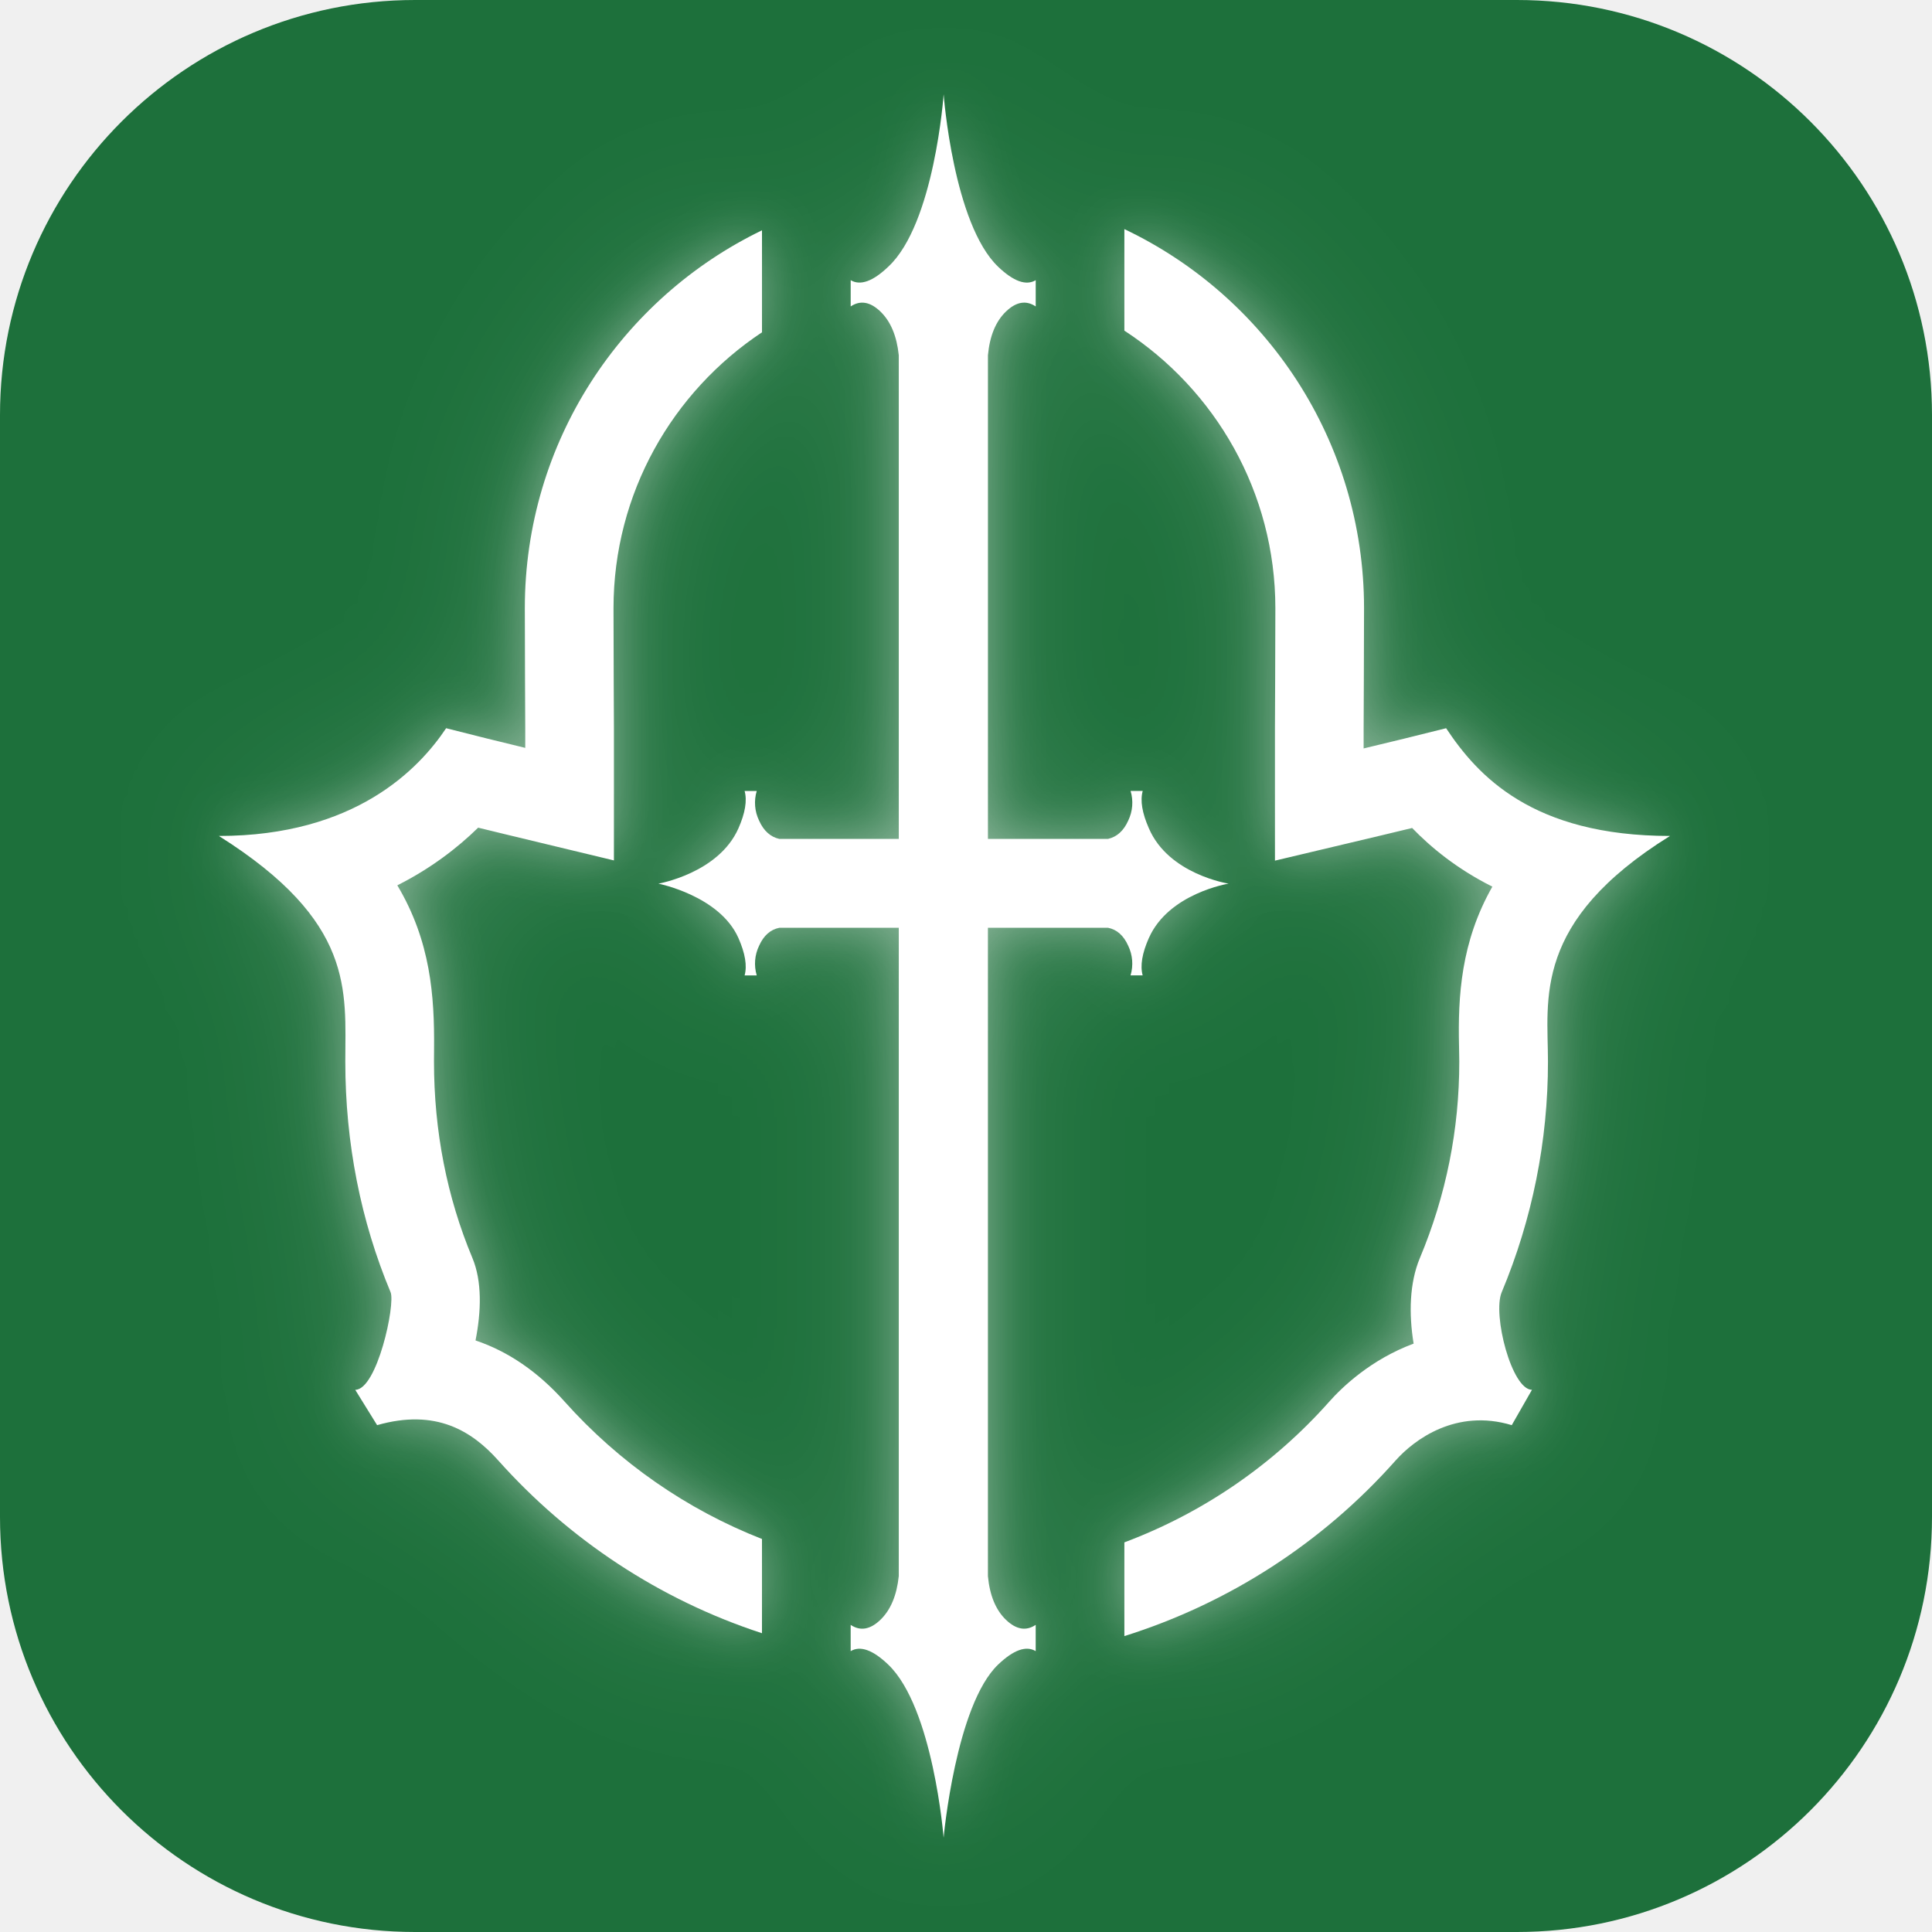
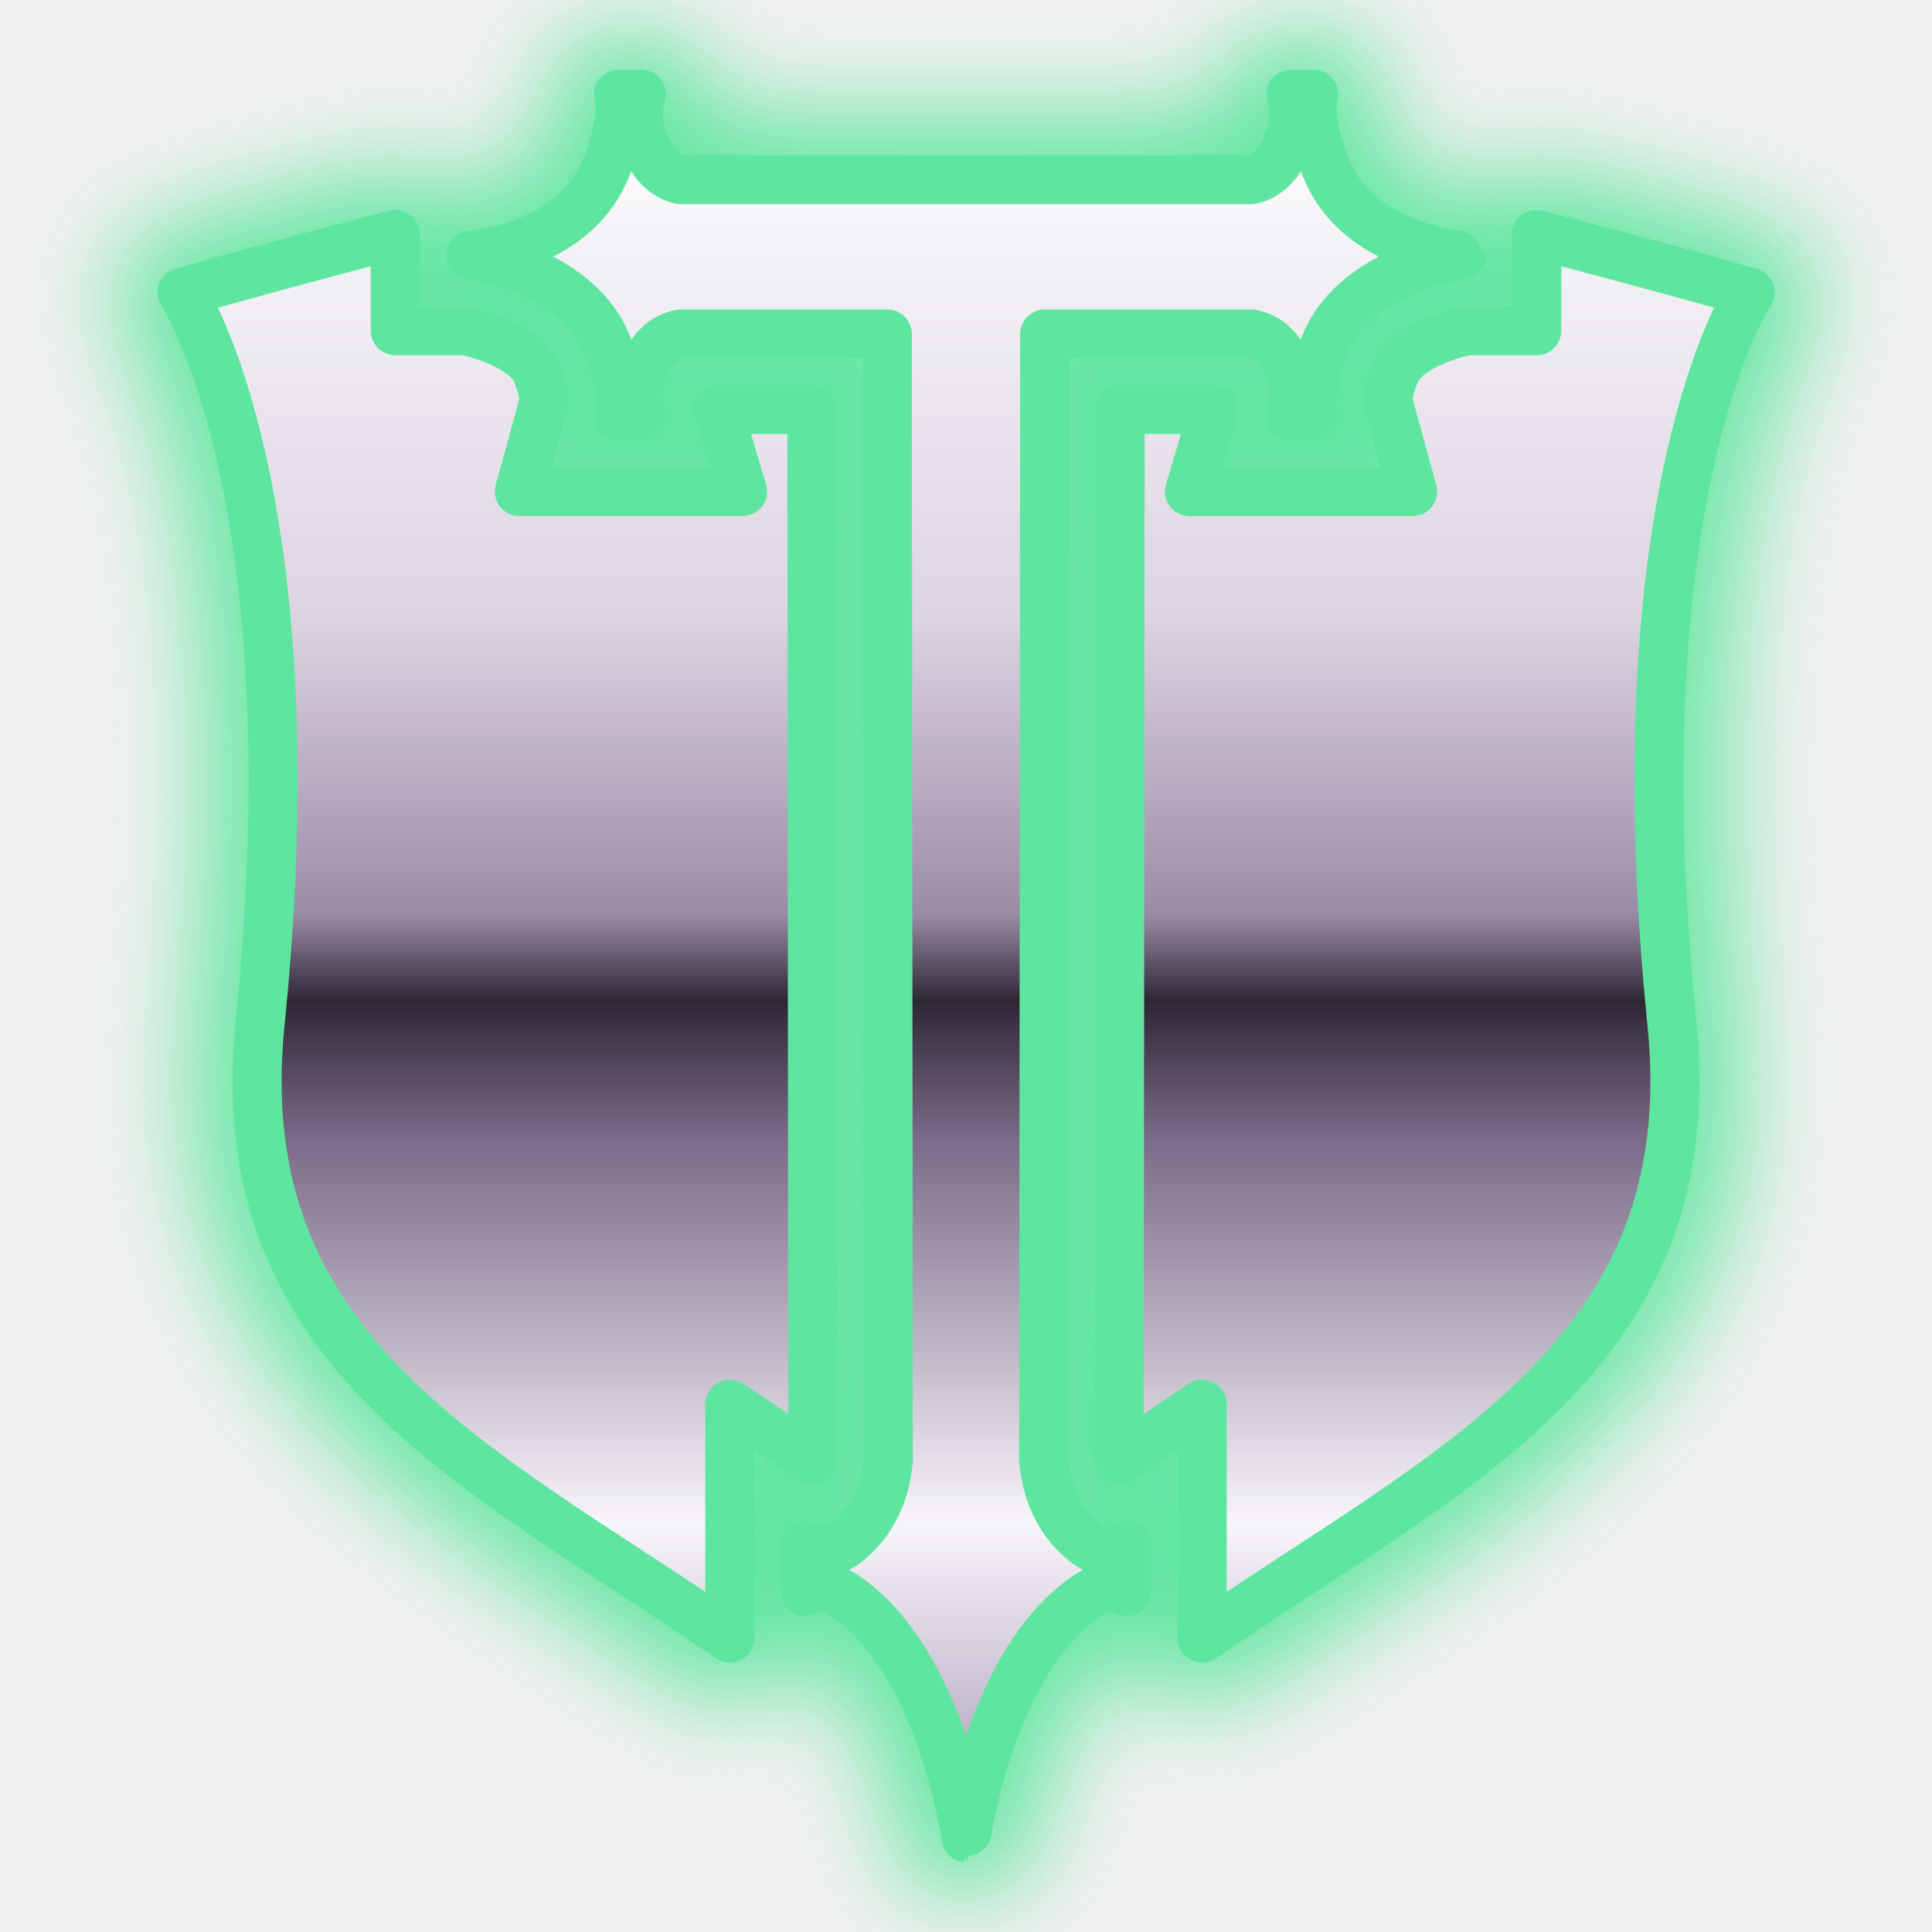
<svg xmlns="http://www.w3.org/2000/svg" viewBox="0 0 1024 1024">
  <defs>
-     <filter id="glow" x="-40%" y="-40%" width="180%" height="180%" color-interpolation-filters="sRGB">
-       <feGaussianBlur in="SourceGraphic" stdDeviation="14" result="tight" />
-       <feGaussianBlur in="SourceGraphic" stdDeviation="40" result="wide" />
-       <feComponentTransfer in="tight" result="tightSoft">
-         <feFuncA type="linear" slope="0.4" />
-       </feComponentTransfer>
-       <feComponentTransfer in="wide" result="wideSoft">
-         <feFuncA type="linear" slope="0.22" />
-       </feComponentTransfer>
-       <feMerge>
-         <feMergeNode in="wideSoft" />
-         <feMergeNode in="tightSoft" />
-         <feMergeNode in="SourceGraphic" />
-       </feMerge>
+     <linearGradient id="chrome" gradientUnits="userSpaceOnUse" x1="0" y1="50" x2="0" y2="974">
+       <stop offset="0" stop-color="#ffffff" />
+       <stop offset="0.3" stop-color="#dcd4e2" />
+       <stop offset="0.47" stop-color="#9a8ca6" />
+       <stop offset="0.52" stop-color="#2e2735" />
+       <stop offset="0.6" stop-color="#7b6c89" />
+       <stop offset="0.82" stop-color="#f8f5fa" />
+       <stop offset="1" stop-color="#a495b2" />
+     </linearGradient>
+     <filter id="neon" x="-30%" y="-30%" width="160%" height="160%" color-interpolation-filters="sRGB">
+       <feGaussianBlur stdDeviation="26" />
    </filter>
+     <g id="mark">
+       <path d="M886.15,542.46c17.82,175.91-116.08,234.47-248.97,325.76v-123.91l-43.77,29.24c-.08-.45-.16-.92-.23-1.4l.51-555.12h49.71l-12.98,43.5h118.3l-13.23-48.24c.23-2.92,1.49-9.13,4.23-15.4,5.66-12.13,27.03-19.53,37.99-21.62h36.79v-40l-.02-11.03c82.25,21.69,113.08,30.76,113.08,30.76,0,0-70.09,104.23-41.41,387.46Z" />
+       <path d="M430.31,217.03l.5,555.12c-.06.48-.14.95-.22,1.4l-43.77-29.24v123.91c-132.89-91.29-266.79-149.85-248.97-325.76,28.68-283.23-41.41-387.46-41.41-387.46,0,0,30.83-9.07,113.06-30.75v51.02h36.79c10.96,2.09,32.33,9.49,37.99,21.63,2.74,6.26,4,12.47,4.23,15.39l-13.23,48.24h118.3l-12.98-43.5h49.71Z" />
+       <path fill-rule="evenodd" d="M774.5,135.27c-.14,0-53.91,7.01-71.27,45.24-6.24,14.13-9.39,31.15-6.95,40.02h-12.17c2.71-9.08,1.79-18.86-2.33-27.39-4.19-9.38-10.33-14.46-18.53-16.11h-109.52l-.54,597.5c1.86,17.78,8.52,30.31,17.92,39.38,9.4,9.07,17.19,11.15,26.08,5.22v24.36c-8.88-5.27-18.9-1.34-33.03,12.18-41.5,39.64-52.13,118.33-52.15,118.33s-10.66-78.69-52.15-118.33c-14.13-13.52-24.15-17.45-33.03-12.18v-24.36c8.88,5.93,16.67,3.85,26.08-5.22s16.06-21.59,17.92-39.38l-.54-597.5h-109.52c-8.21,1.65-14.34,6.73-18.53,16.11-4.12,8.53-5.04,18.31-2.33,27.39h-12.17c2.43-8.87-.71-25.89-6.95-40.02-17.37-38.23-71.14-45.24-71.27-45.24,0-.02,53.89-3.48,71.27-45.24,6.24-14.13,9.39-31.15,6.95-40.02h12.17c-2.73,9.07-1.79,19.23,2.33,27.75,4.19,9.38,10.31,15.63,18.53,17.49h302.48c8.22-1.86,14.34-8.11,18.53-17.49,4.12-8.53,5.06-18.69,2.33-27.75h12.17c-2.43,8.87.71,25.89,6.95,40.02,17.38,41.76,71.27,45.23,71.27,45.24Z" />
+     </g>
  </defs>
-   <rect width="1024" height="1024" rx="220" ry="220" fill="#1d703b" />
-   <g filter="url(#glow)">
-     <path fill="#ffffff" fill-rule="evenodd" d="M885.14,443.07c-73.17,0-102.14-32.19-118.67-57.1-15.22,3.84-29.75,7.4-43.72,10.72v-10.72s.22-44.92.22-63.57c0-88.7-51.92-165.27-127.03-200.97v53.82c48.14,31.3,80.03,85.57,80.03,147.15,0,18.32-.22,62.89-.22,63.34v70.42l57.86-13.74c4.87-1.16,9.81-2.34,14.85-3.57,10.16,10.5,23.95,21.79,42.52,31.09-16.68,29.34-18.27,58.1-17.66,84.48.06,2.94.13,5.73.13,8.21.03,35.98-6.99,71-20.88,104.14-5.56,13.28-5.89,29.67-3.32,45.38-22.65,8.4-37.86,23.05-44.68,30.72-29.83,33.61-67.19,59.09-108.63,74.62v49.67c55.13-17.3,104.92-49.31,143.74-93.05,9.88-11.11,32.14-27.67,61.58-18.75l10.71-18.74c-10.71,0-21.01-39.85-16.05-51.69,16.23-38.73,24.57-80.3,24.53-122.3,0-32.94-8.48-74.05,64.69-119.56h0ZM278.17,322.39c0,19.22.22,63.58.22,63.58v10.42c-13.42-3.24-27.37-6.7-41.93-10.42-14.33,21.48-48.18,57.1-120.46,57.1,72.28,45.51,67.02,82.01,67.02,119.57,0,43.3,8.24,84.6,23.99,122.24,2.67,6.38-7.13,51.75-18.73,51.75l11.6,18.73c31.22-8.92,50.3,3.13,64.24,18.74,37.32,41.78,85.34,73.78,139.74,91.54v-49.95c-39.7-15.54-75.67-40.41-104.69-72.9-14.01-15.69-29.78-26.49-47.13-32.33,3.02-15.29,3.54-31.28-1.67-43.73-13.5-32.26-20.35-67.28-20.35-104.1,0-2.24.02-4.48.04-6.72.25-28-1.81-57.07-19.47-86.67,17.77-8.95,31.85-19.81,42.84-30.56,4.74,1.17,9.38,2.3,13.97,3.4l34.42,8.29,23.57,5.67v-70.31c0-.44-.22-44.46-.22-63.33,0-61.01,31.31-114.84,78.7-146.27v-54.06c-74.39,35.97-125.69,112.15-125.7,200.32h0Z" />
-     <path fill="#ffffff" fill-rule="evenodd" d="M608.92,497.15c-3.59,8.12-4.68,14.72-3.28,19.82h-6.43c1.57-5.21,1.12-10.83-1.25-15.73-2.41-5.39-5.97-8.56-10.7-9.51h-63.64v343.63c.95,10.22,4.13,17.94,9.54,23.15s10.67,6.11,15.78,2.7v13.92c-5.11-3.03-11.74-.66-19.89,7.1-22.48,21.43-28.93,91.78-28.91,91.78-.01,0-5.5-68.99-29.39-91.77-8.14-7.77-14.77-10.13-19.88-7.1v-13.92c5.11,3.41,10.37,2.51,15.78-2.7s8.65-12.93,9.72-23.15v-343.62h-63.33c-4.72.95-8.29,4.12-10.7,9.51-2.37,4.9-2.81,10.51-1.25,15.73h-6.43c1.4-5.1.31-11.7-3.28-19.82-9.91-22.4-42.42-28.83-42.42-28.82,0-.01,31.89-5.48,42.42-29.3,3.59-8.12,4.68-14.72,3.28-19.82h6.43c-1.57,5.21-1.12,10.82,1.25,15.72,2.41,5.39,5.97,8.62,10.7,9.69h63.33V188.27c-1.07-10.22-4.31-17.94-9.72-23.14s-10.67-6.11-15.77-2.71v-13.92c5.11,3.03,11.74.67,19.88-7.1,24.53-22.69,29.39-91.4,29.39-91.4,0,0,5.12,68.72,28.91,91.41,8.14,7.76,14.77,10.13,19.89,7.1v13.91c-5.11-3.4-10.37-2.5-15.78,2.71-5.41,5.2-8.59,12.92-9.54,23.14v256.36h63.65c4.73-1.07,8.29-4.3,10.7-9.69,2.37-4.9,2.82-10.51,1.25-15.72h6.43c-1.4,5.09-.31,11.7,3.28,19.82,10.49,24.46,42.25,29.3,42.25,29.3,0,0-31.77,5.1-42.26,28.82h0Z" />
-   </g>
+   <use href="#mark" fill="none" stroke="#5ee6a0" stroke-width="70" stroke-linejoin="round" opacity="0.95" filter="url(#neon)" />
+   <use href="#mark" fill="url(#chrome)" />
+   <use href="#mark" fill="none" stroke="#5ee6a0" stroke-width="26" stroke-linejoin="round" />
</svg>
